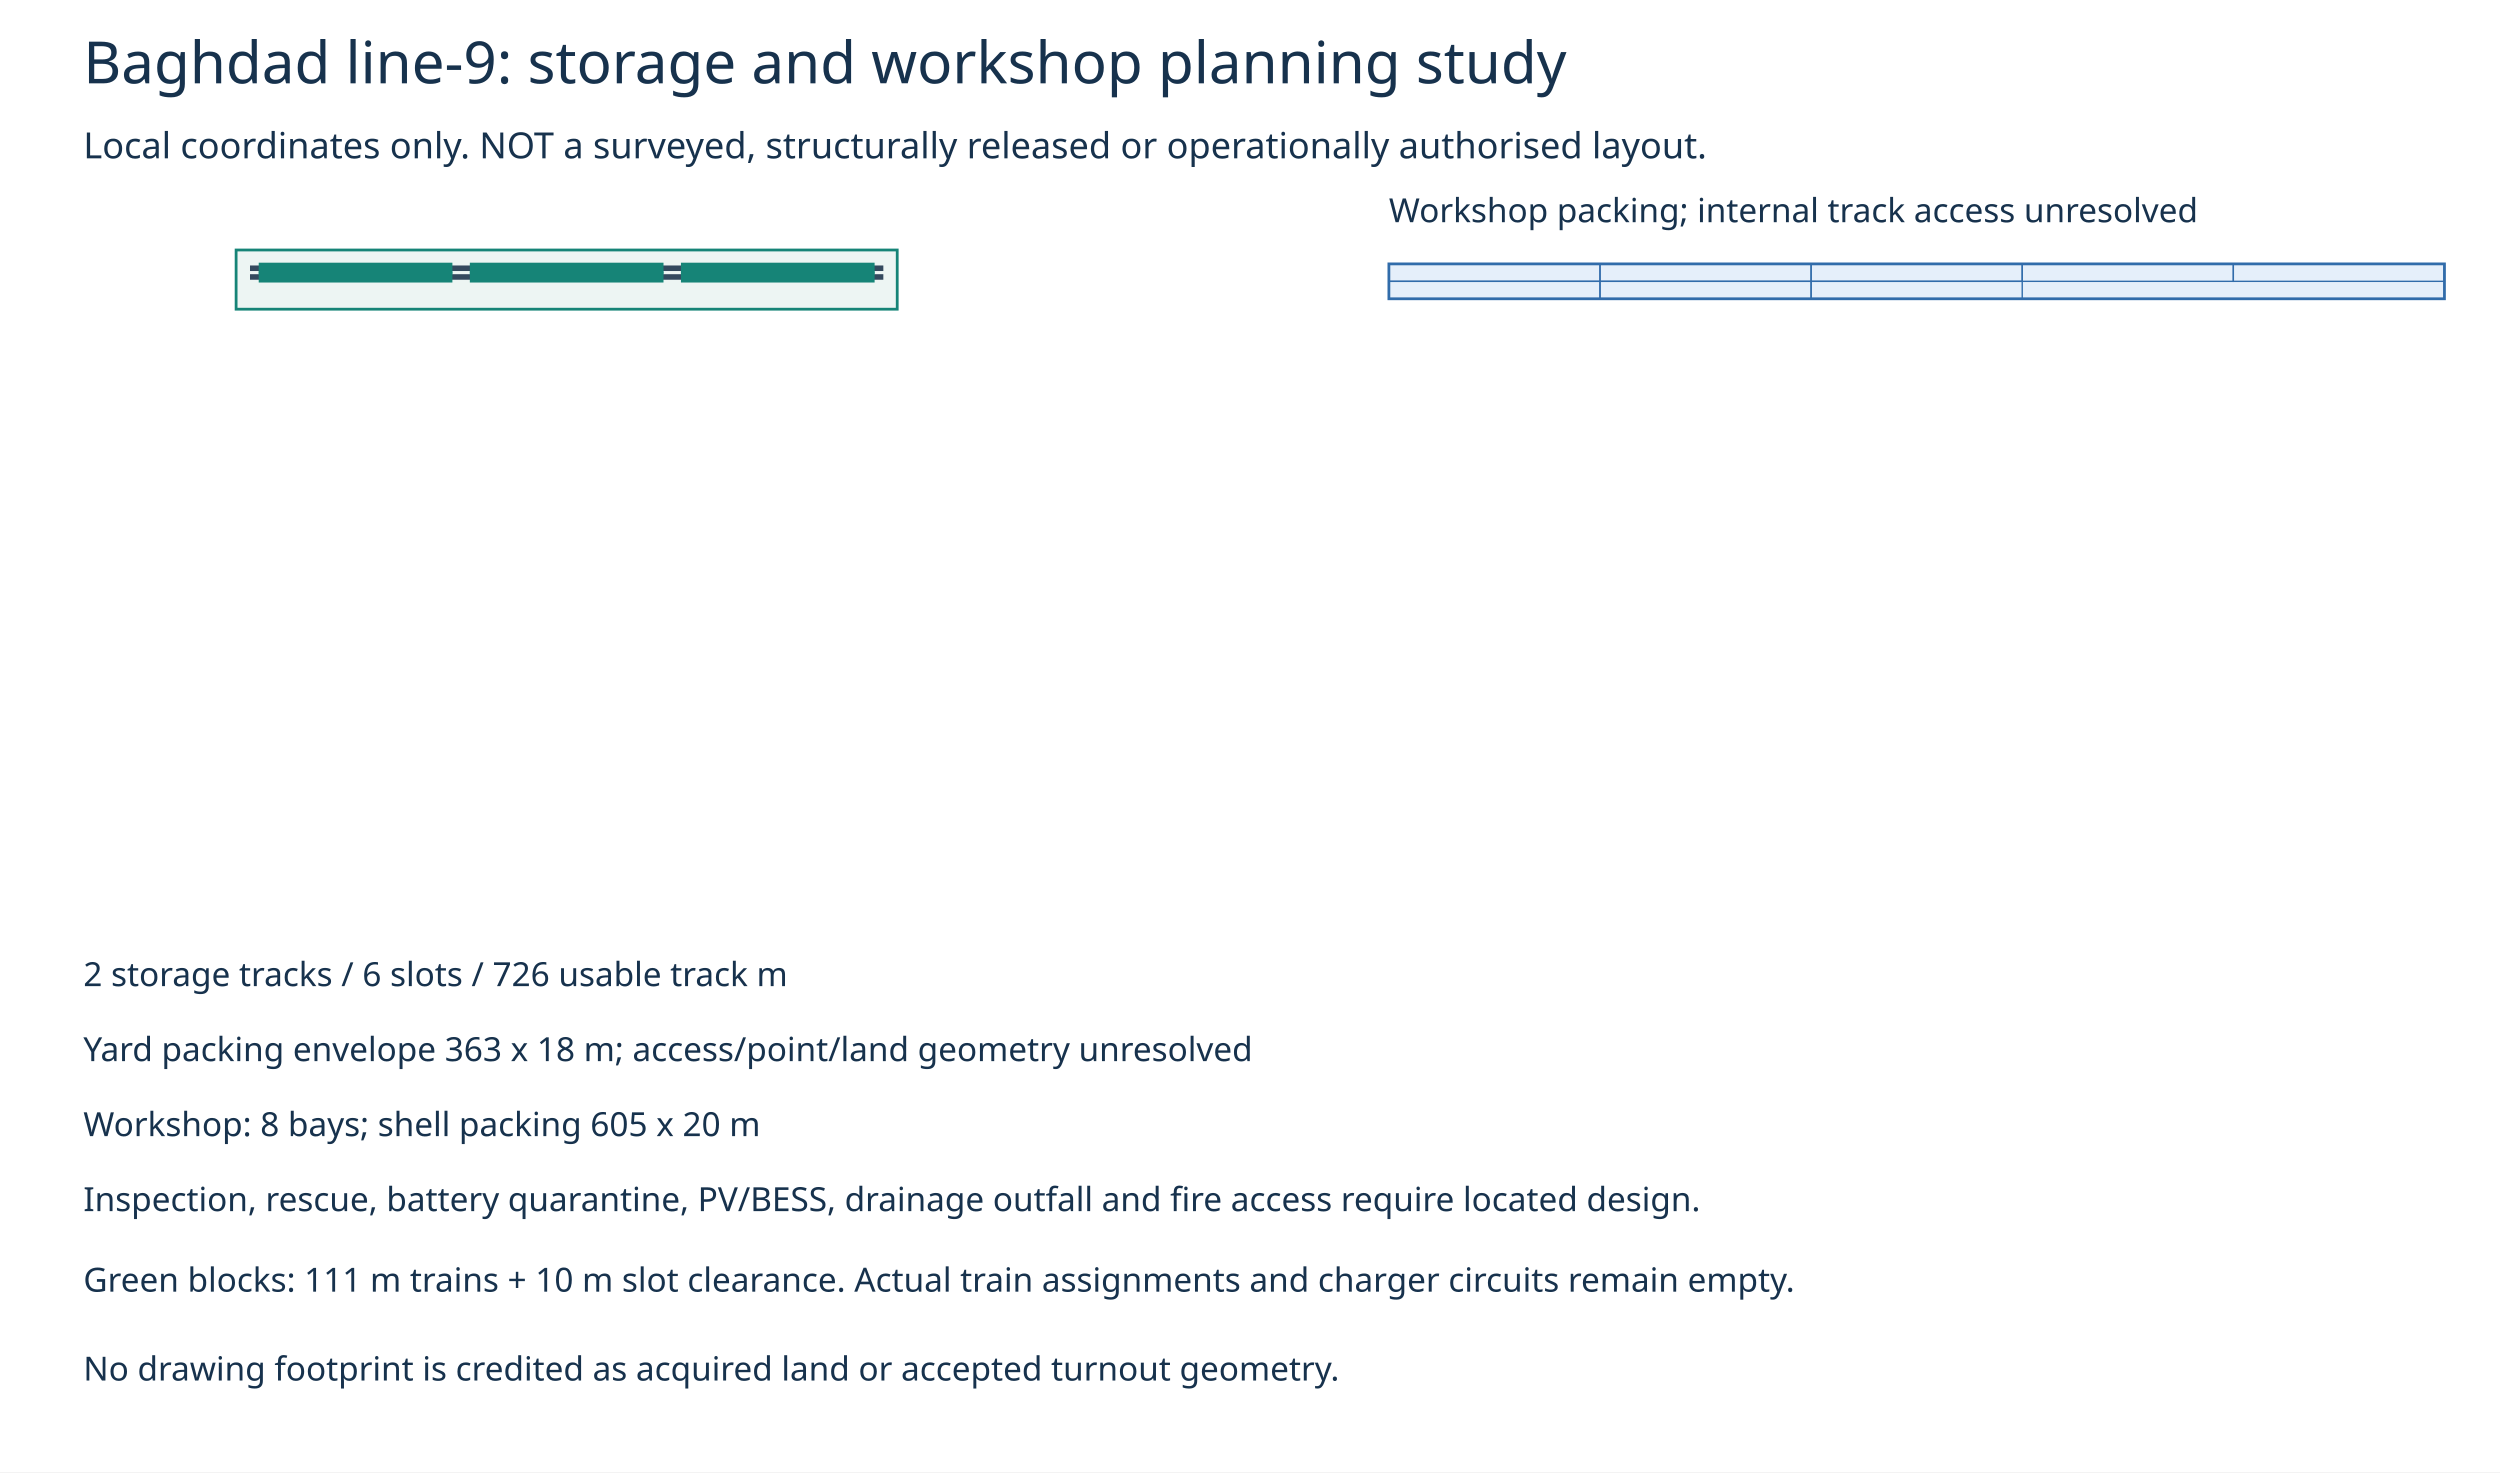
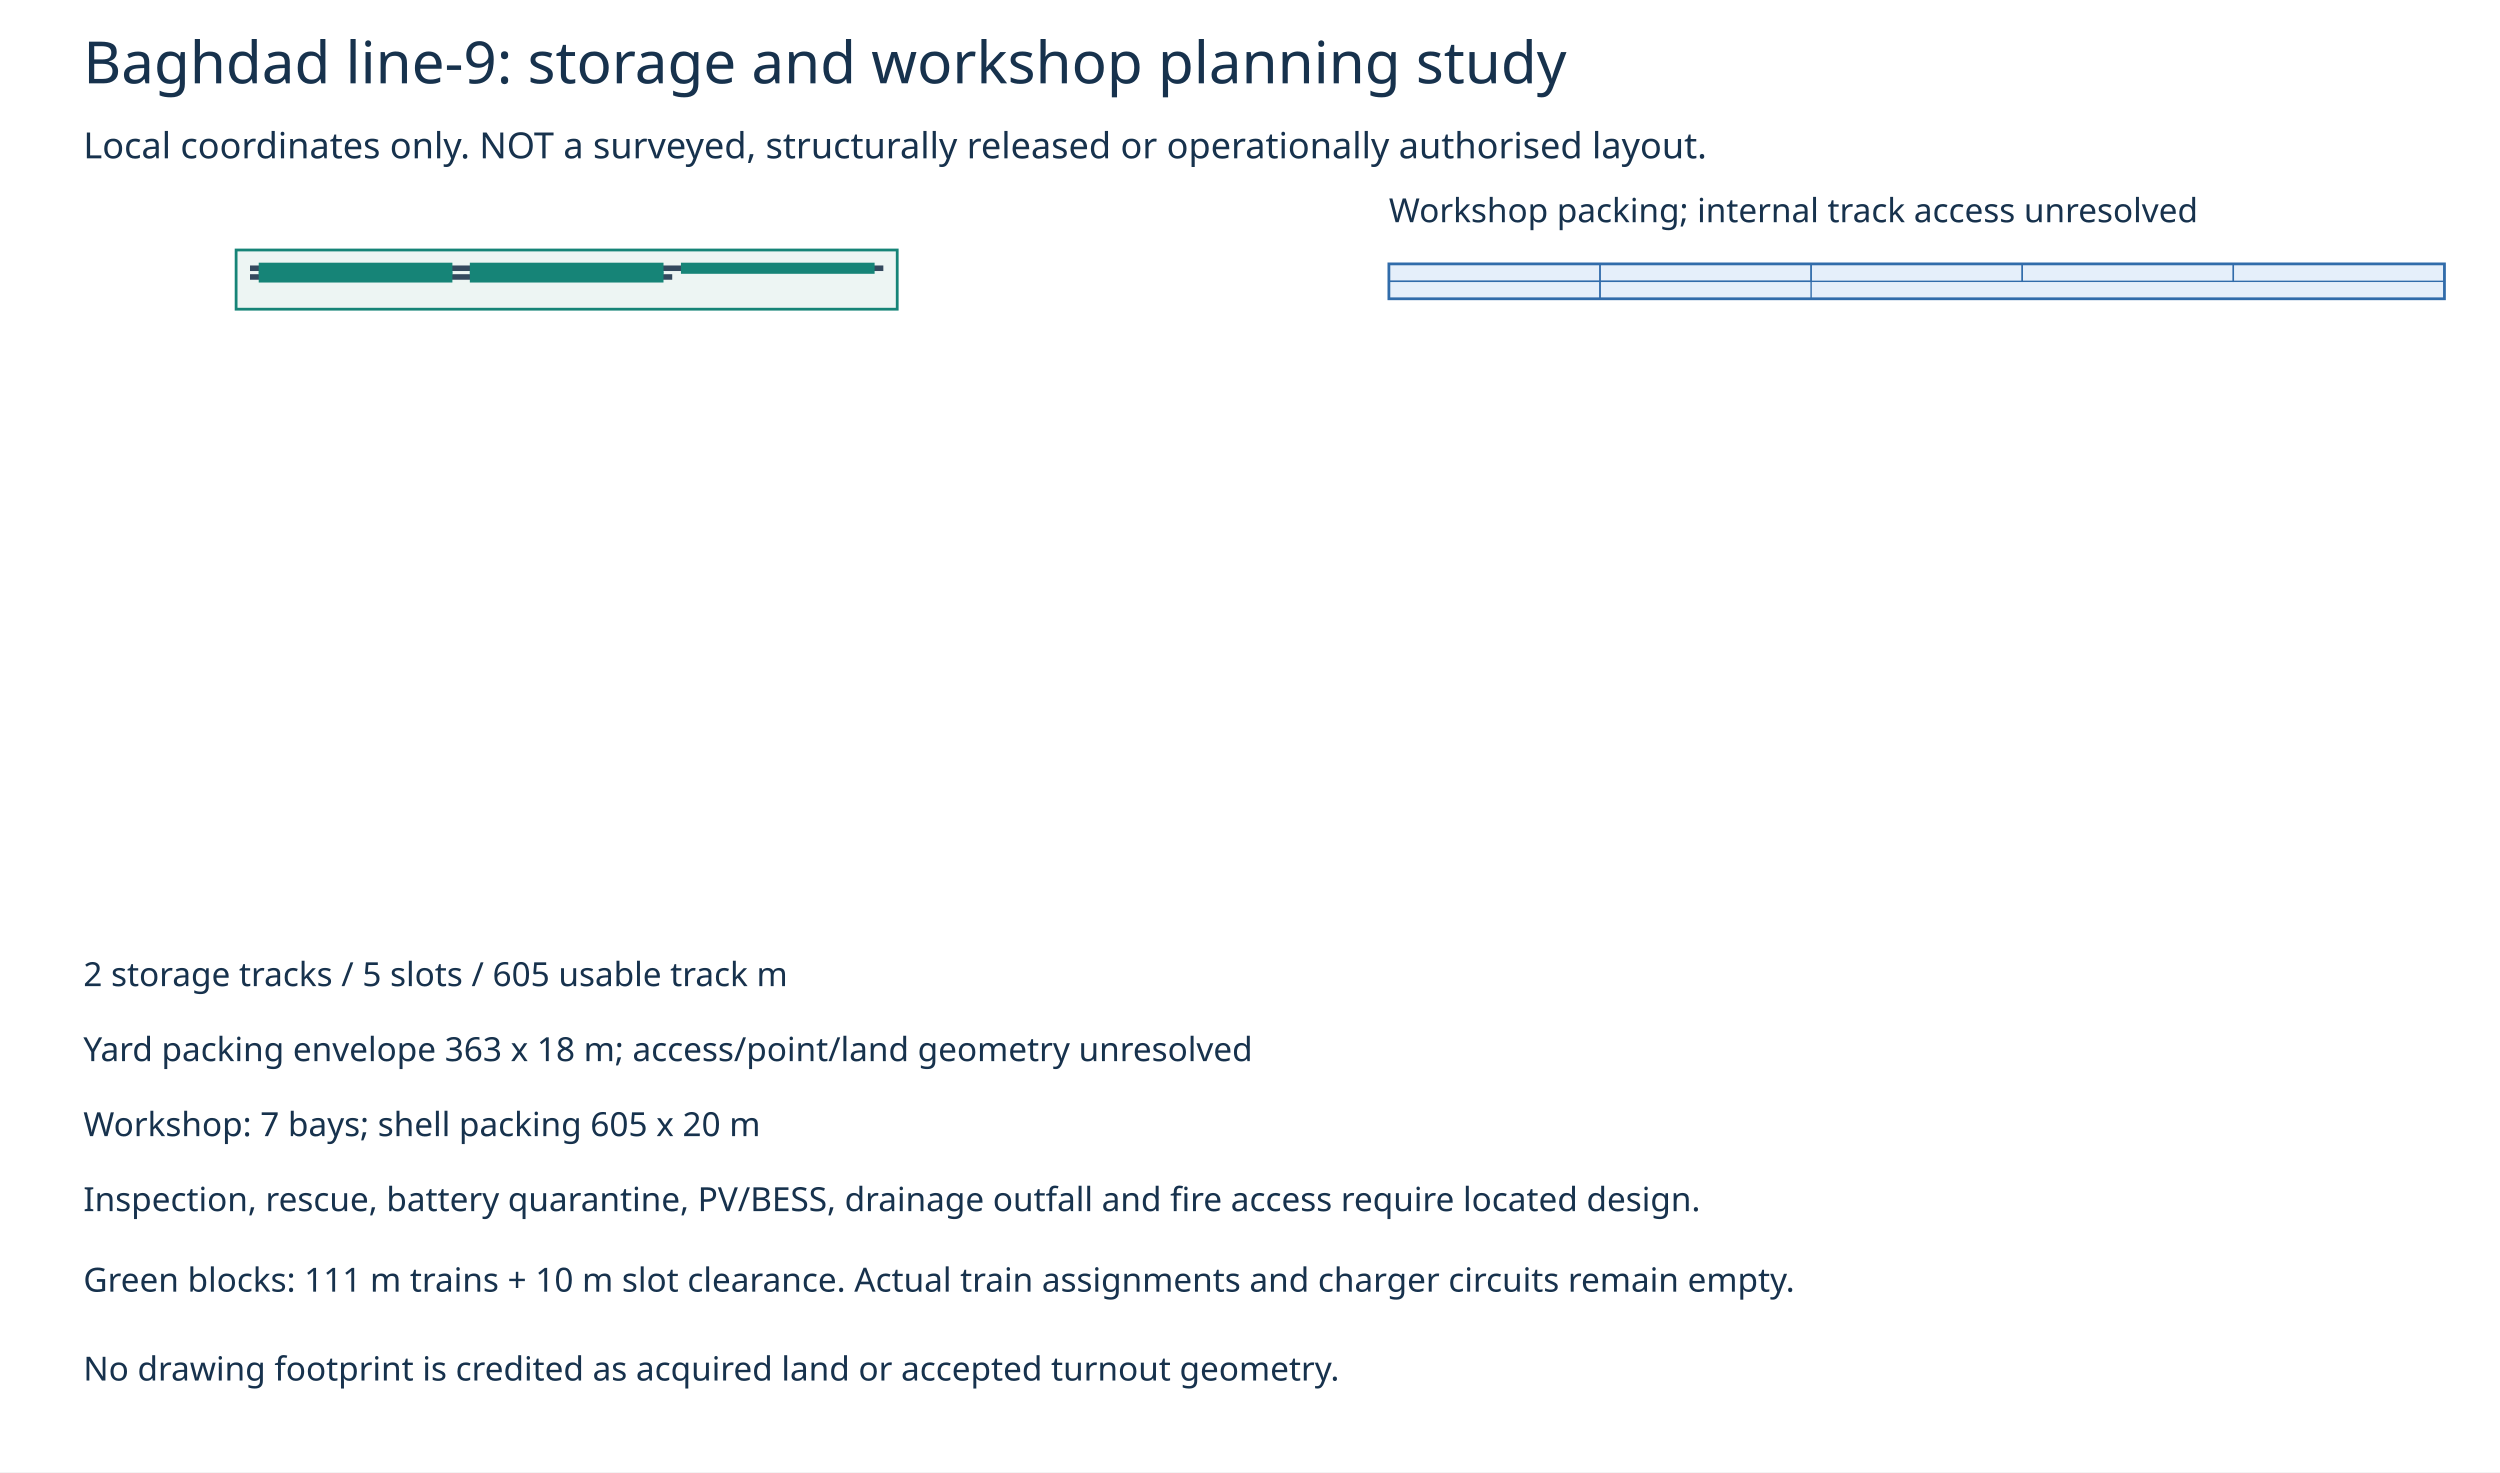
<svg xmlns="http://www.w3.org/2000/svg" width="900" height="530" viewBox="0 0 900 530">
  <rect width="900" height="530" fill="white" />
  <g font-family="sans-serif" fill="#17324d">
    <text x="30" y="30" font-size="21">Baghdad line-9: storage and workshop planning study</text>
    <text x="30" y="57" font-size="13">Local coordinates only. NOT a surveyed, structurally released or operationally authorised layout.</text>
    <rect x="85" y="90" width="238.00" height="21.31" fill="#edf5f3" stroke="#168477" />
    <path d="M90 96.57 H318.00" stroke="#34495e" stroke-width="2" />
    <rect x="93.14" y="94.57" width="69.72" height="4" fill="#168477" />
    <rect x="169.14" y="94.57" width="69.72" height="4" fill="#168477" />
    <rect x="245.14" y="94.57" width="69.72" height="4" fill="#168477" />
-     <path d="M90 99.71 H318.00" stroke="#34495e" stroke-width="2" />
+     <path d="M90 99.71 H242.00" stroke="#34495e" stroke-width="2" />
    <rect x="93.14" y="97.71" width="69.72" height="4" fill="#168477" />
    <rect x="169.14" y="97.71" width="69.72" height="4" fill="#168477" />
-     <rect x="245.14" y="97.71" width="69.72" height="4" fill="#168477" />
    <rect x="500" y="95" width="380.00" height="12.56" fill="#e5effa" stroke="#316caa" />
    <rect x="500.00" y="95.00" width="76.00" height="6.28" fill="none" stroke="#316caa" stroke-width="0.5" />
    <rect x="576.00" y="95.00" width="76.00" height="6.28" fill="none" stroke="#316caa" stroke-width="0.5" />
    <rect x="652.00" y="95.00" width="76.00" height="6.28" fill="none" stroke="#316caa" stroke-width="0.5" />
    <rect x="728.00" y="95.00" width="76.00" height="6.28" fill="none" stroke="#316caa" stroke-width="0.5" />
    <rect x="804.00" y="95.00" width="76.00" height="6.28" fill="none" stroke="#316caa" stroke-width="0.5" />
    <rect x="500.00" y="101.28" width="76.00" height="6.28" fill="none" stroke="#316caa" stroke-width="0.5" />
    <rect x="576.00" y="101.28" width="76.00" height="6.28" fill="none" stroke="#316caa" stroke-width="0.5" />
-     <rect x="652.00" y="101.28" width="76.00" height="6.28" fill="none" stroke="#316caa" stroke-width="0.5" />
    <text x="500" y="80" font-size="12">Workshop packing; internal track access unresolved</text>
-     <text x="30" y="355">2 storage tracks / 6 slots / 726 usable track m</text>
+     <text x="30" y="355">2 storage tracks / 5 slots / 605 usable track m</text>
    <text x="30" y="382">Yard packing envelope 363 x 18 m; access/point/land geometry unresolved</text>
-     <text x="30" y="409">Workshop: 8 bays; shell packing 605 x 20 m</text>
+     <text x="30" y="409">Workshop: 7 bays; shell packing 605 x 20 m</text>
    <text x="30" y="436">Inspection, rescue, battery quarantine, PV/BESS, drainage outfall and fire access require located design.</text>
    <text x="30" y="465">Green blocks: 111 m trains + 10 m slot clearance. Actual train assignments and charger circuits remain empty.</text>
    <text x="30" y="497">No drawing footprint is credited as acquired land or accepted turnout geometry.</text>
  </g>
</svg>
